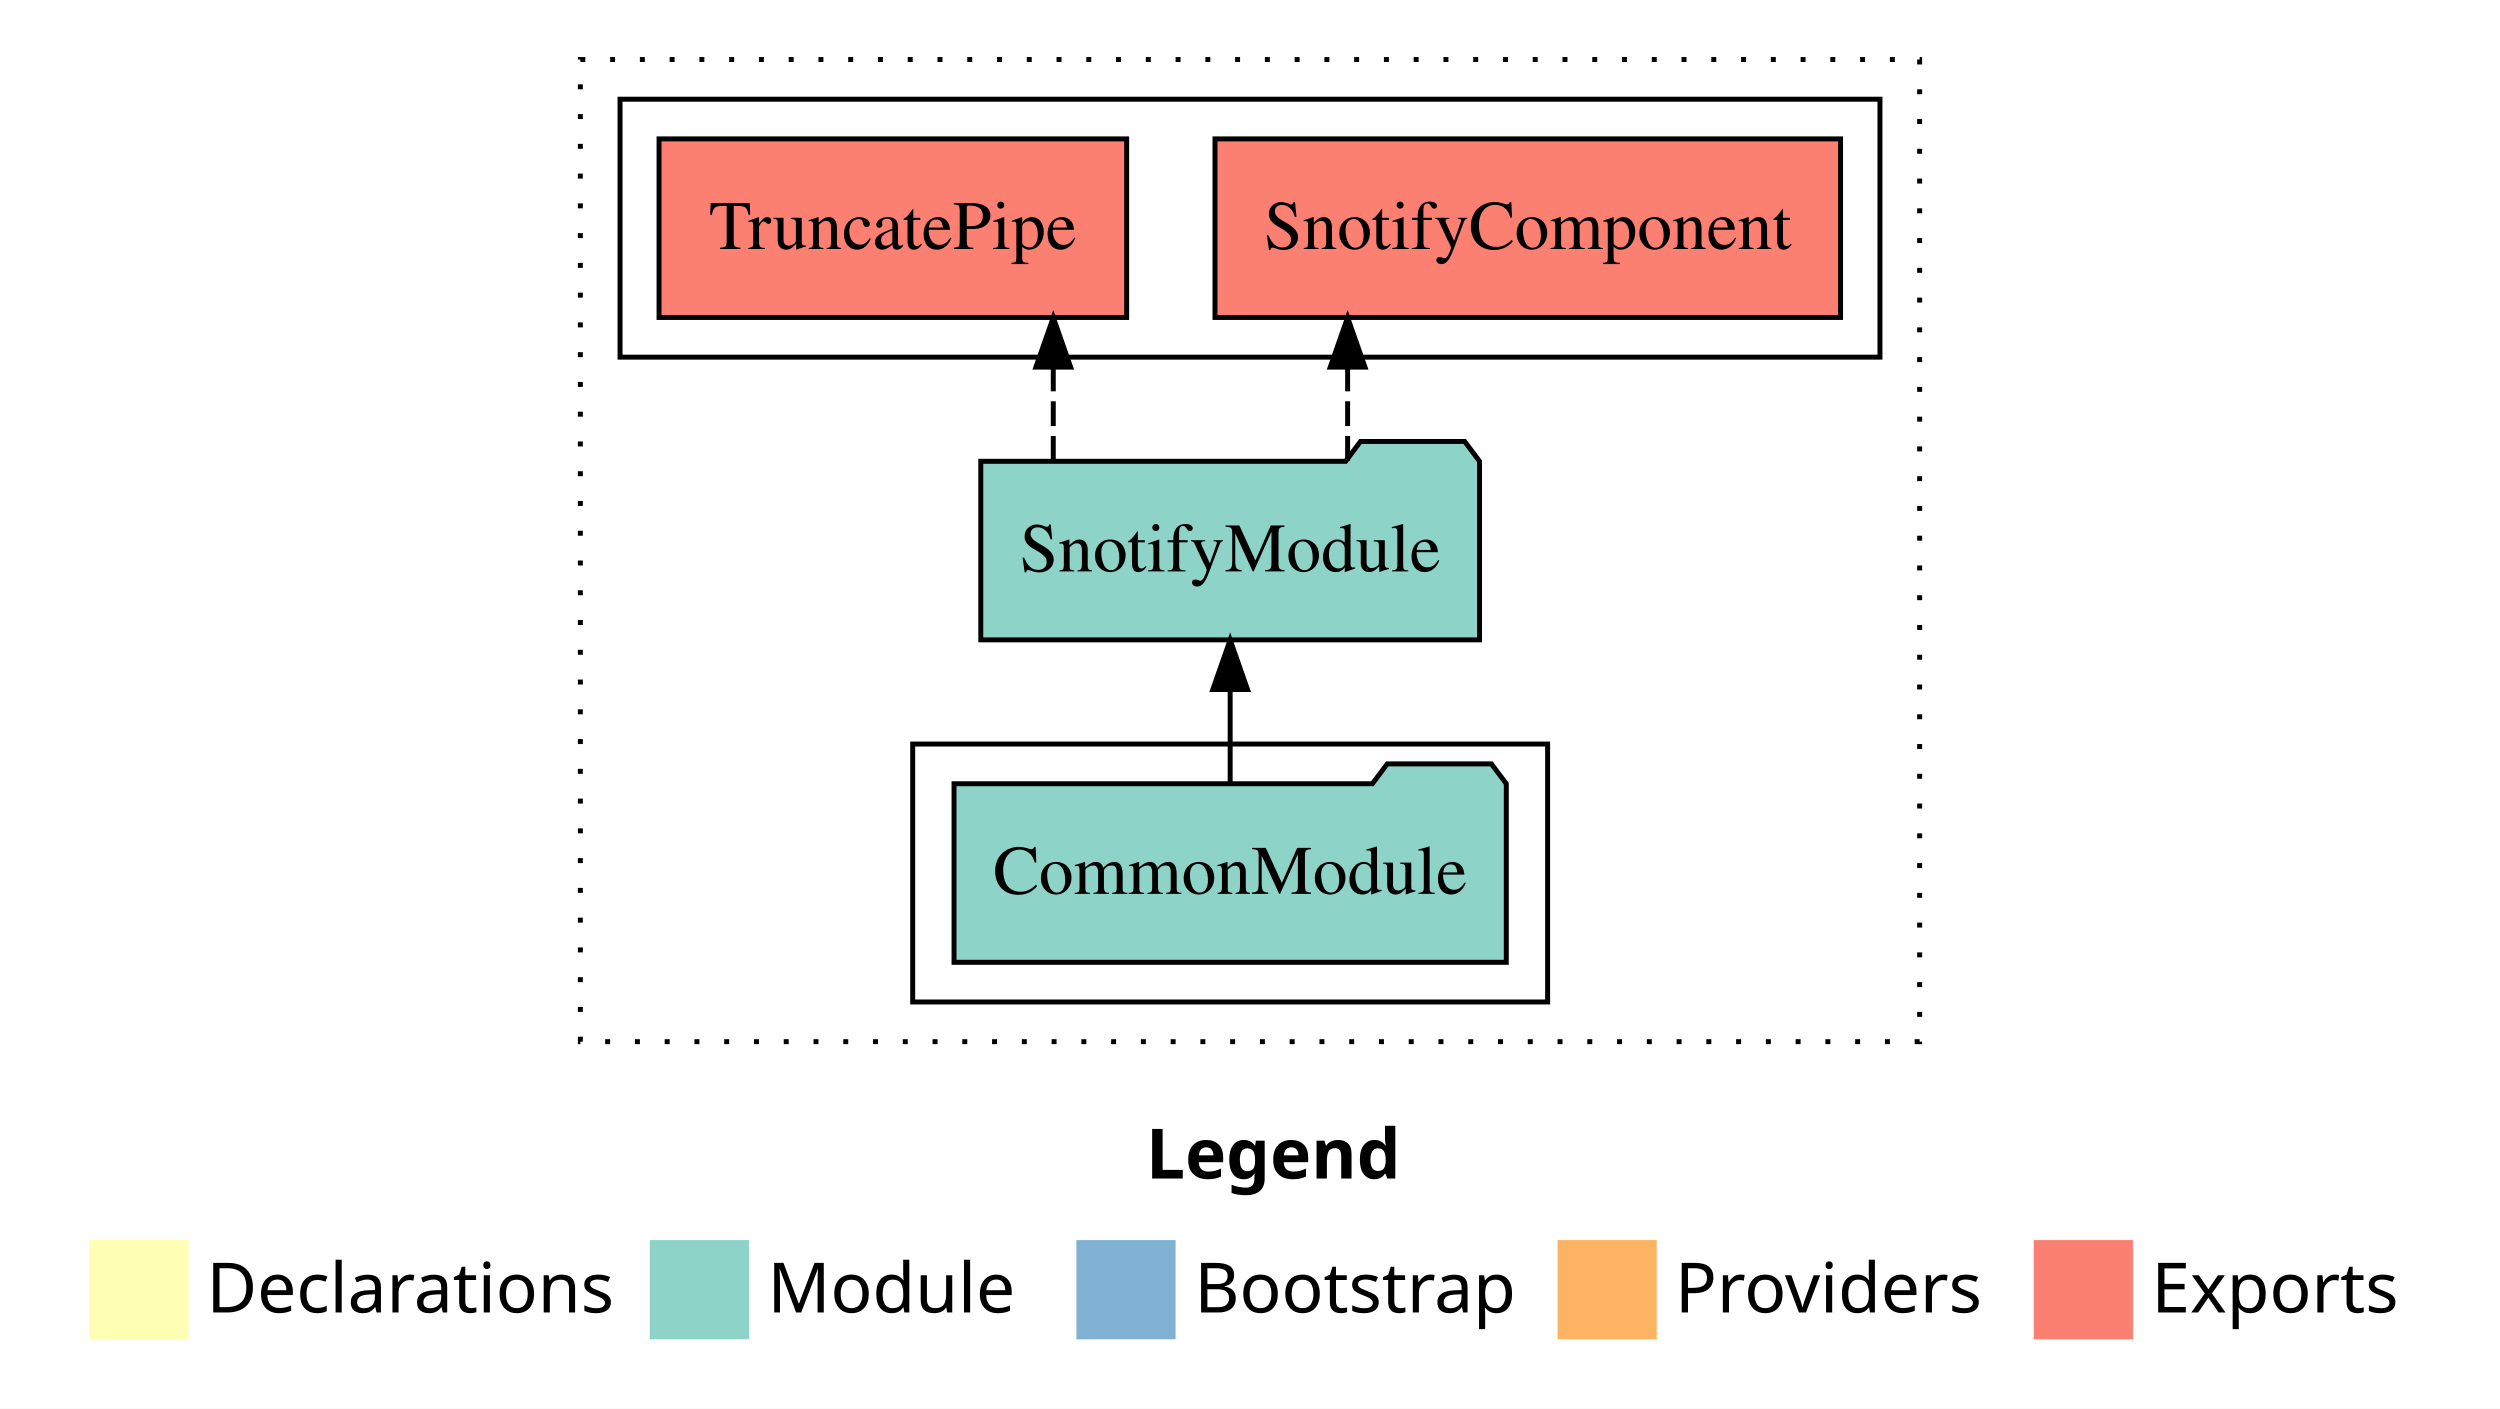
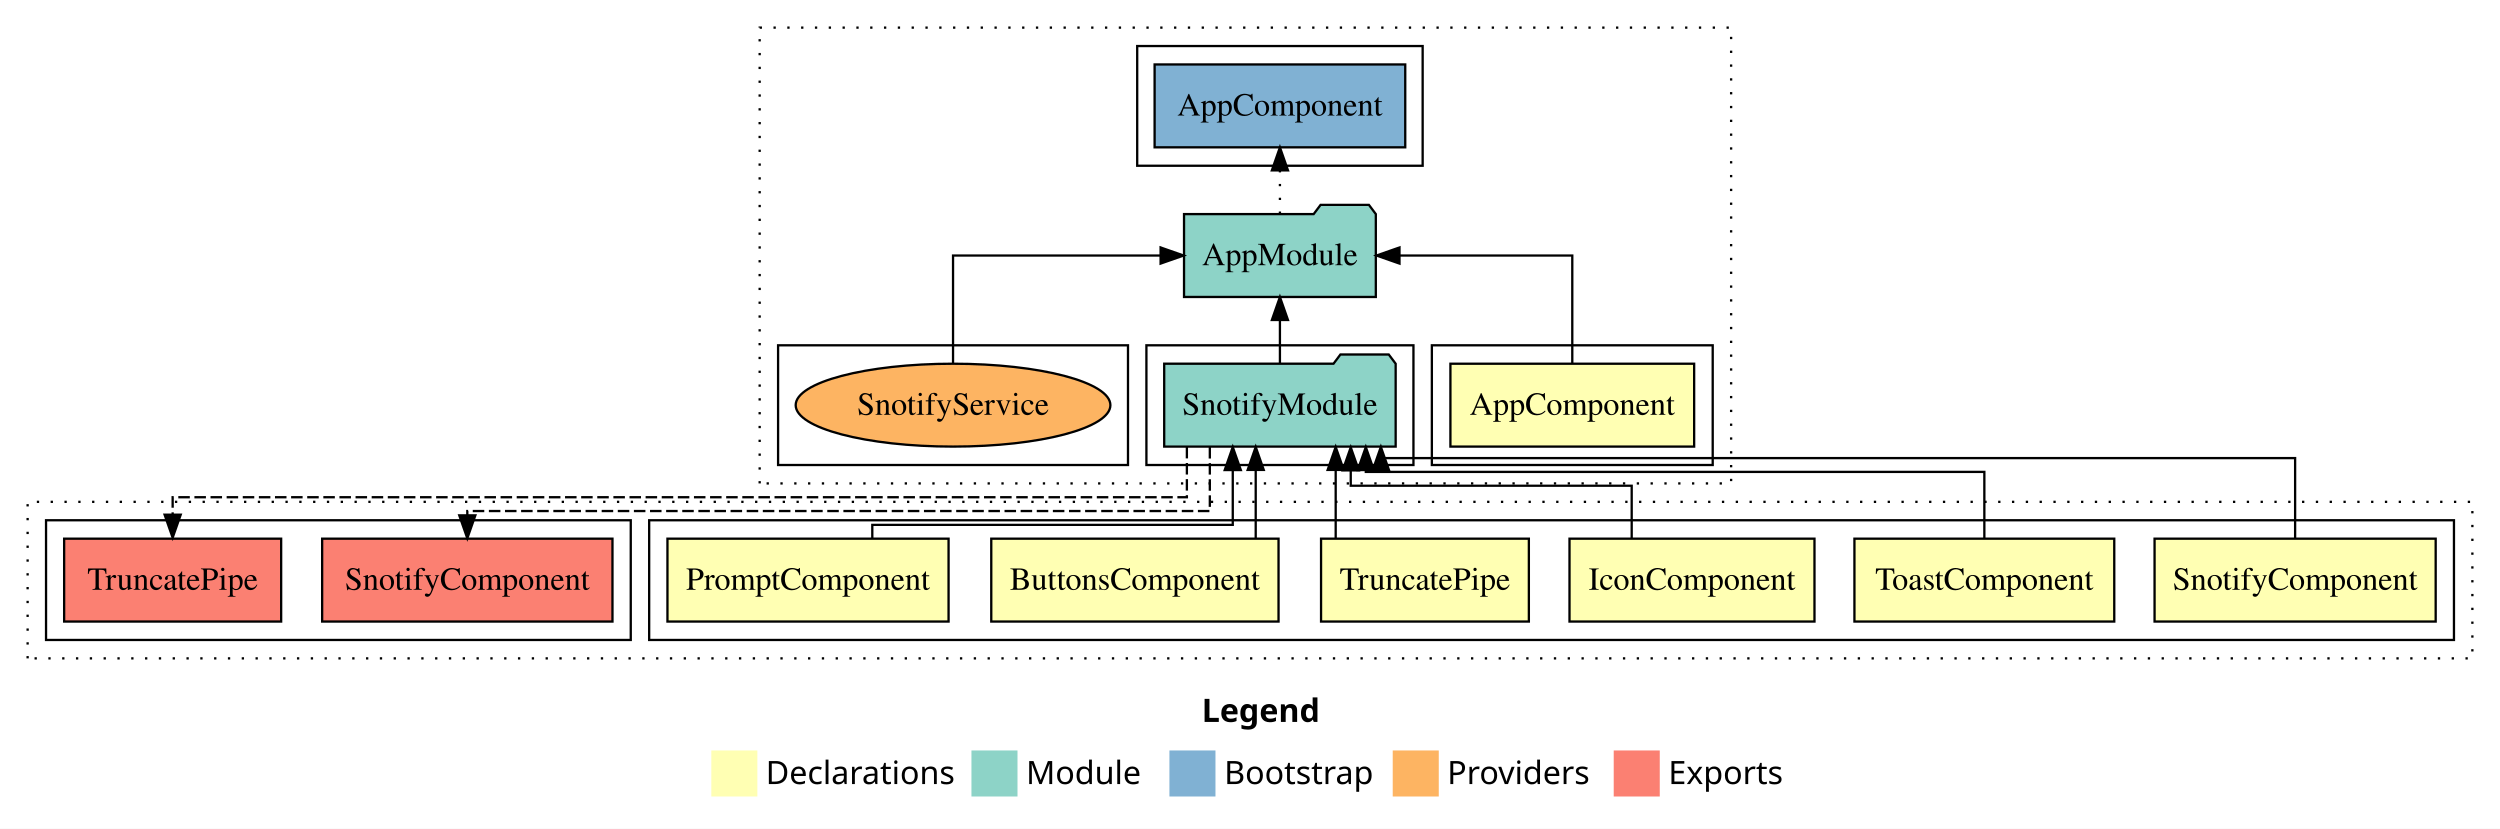
- <svg xmlns="http://www.w3.org/2000/svg" width="504pt" height="284pt" viewBox="0.00 0.00 504.00 284.00">
-   <g id="graph0" class="graph" transform="scale(1 1) rotate(0) translate(4 280)">
-     <polygon fill="#ffffff" stroke="transparent" points="-4,4 -4,-280 500,-280 500,4 -4,4" />
-     <text text-anchor="start" x="227.009" y="-42.4" font-family="sans-serif" font-weight="bold" font-size="14.00" fill="#000000">Legend</text>
-     <polygon fill="#ffffb3" stroke="transparent" points="14,-10 14,-30 34,-30 34,-10 14,-10" />
-     <text text-anchor="start" x="37.629" y="-15.4" font-family="sans-serif" font-size="14.00" fill="#000000">  Declarations</text>
-     <polygon fill="#8dd3c7" stroke="transparent" points="127,-10 127,-30 147,-30 147,-10 127,-10" />
-     <text text-anchor="start" x="150.725" y="-15.4" font-family="sans-serif" font-size="14.00" fill="#000000">  Module</text>
-     <polygon fill="#80b1d3" stroke="transparent" points="213,-10 213,-30 233,-30 233,-10 213,-10" />
-     <text text-anchor="start" x="236.781" y="-15.4" font-family="sans-serif" font-size="14.00" fill="#000000">  Bootstrap</text>
-     <polygon fill="#fdb462" stroke="transparent" points="310,-10 310,-30 330,-30 330,-10 310,-10" />
-     <text text-anchor="start" x="333.673" y="-15.4" font-family="sans-serif" font-size="14.00" fill="#000000">  Providers</text>
-     <polygon fill="#fb8072" stroke="transparent" points="406,-10 406,-30 426,-30 426,-10 406,-10" />
-     <text text-anchor="start" x="429.726" y="-15.4" font-family="sans-serif" font-size="14.00" fill="#000000">  Exports</text>
+ <svg xmlns="http://www.w3.org/2000/svg" width="1086pt" height="360pt" viewBox="0.00 0.00 1086.00 360.00">
+   <g id="graph0" class="graph" transform="scale(1 1) rotate(0) translate(4 356)">
+     <polygon fill="#ffffff" stroke="transparent" points="-4,4 -4,-356 1082,-356 1082,4 -4,4" />
+     <text text-anchor="start" x="518.009" y="-42.4" font-family="sans-serif" font-weight="bold" font-size="14.00" fill="#000000">Legend</text>
+     <polygon fill="#ffffb3" stroke="transparent" points="305,-10 305,-30 325,-30 325,-10 305,-10" />
+     <text text-anchor="start" x="328.629" y="-15.4" font-family="sans-serif" font-size="14.00" fill="#000000">  Declarations</text>
+     <polygon fill="#8dd3c7" stroke="transparent" points="418,-10 418,-30 438,-30 438,-10 418,-10" />
+     <text text-anchor="start" x="441.725" y="-15.4" font-family="sans-serif" font-size="14.00" fill="#000000">  Module</text>
+     <polygon fill="#80b1d3" stroke="transparent" points="504,-10 504,-30 524,-30 524,-10 504,-10" />
+     <text text-anchor="start" x="527.781" y="-15.4" font-family="sans-serif" font-size="14.00" fill="#000000">  Bootstrap</text>
+     <polygon fill="#fdb462" stroke="transparent" points="601,-10 601,-30 621,-30 621,-10 601,-10" />
+     <text text-anchor="start" x="624.673" y="-15.4" font-family="sans-serif" font-size="14.00" fill="#000000">  Providers</text>
+     <polygon fill="#fb8072" stroke="transparent" points="697,-10 697,-30 717,-30 717,-10 697,-10" />
+     <text text-anchor="start" x="720.726" y="-15.4" font-family="sans-serif" font-size="14.00" fill="#000000">  Exports</text>
    <g id="clust1" class="cluster">
-       <polygon fill="none" stroke="#000000" stroke-dasharray="1,5" points="113,-70 113,-268 383,-268 383,-70 113,-70" />
+       <polygon fill="none" stroke="#000000" stroke-dasharray="1,5" points="326,-146 326,-344 748,-344 748,-146 326,-146" />
    </g>
-     <g id="clust3" class="cluster">
-       <polygon fill="none" stroke="#000000" points="180,-78 180,-130 308,-130 308,-78 180,-78" />
+     <g id="clust2" class="cluster">
+       <polygon fill="none" stroke="#000000" points="618,-154 618,-206 740,-206 740,-154 618,-154" />
    </g>
    <g id="clust4" class="cluster">
-       <polygon fill="none" stroke="#000000" points="121,-208 121,-260 375,-260 375,-208 121,-208" />
+       <polygon fill="none" stroke="#000000" points="494,-154 494,-206 610,-206 610,-154 494,-154" />
+     </g>
+     <g id="clust6" class="cluster">
+       <polygon fill="none" stroke="#000000" points="490,-284 490,-336 614,-336 614,-284 490,-284" />
+     </g>
+     <g id="clust7" class="cluster">
+       <polygon fill="none" stroke="#000000" points="334,-154 334,-206 486,-206 486,-154 334,-154" />
+     </g>
+     <g id="clust8" class="cluster">
+       <polygon fill="none" stroke="#000000" stroke-dasharray="1,5" points="8,-70 8,-138 1070,-138 1070,-70 8,-70" />
+     </g>
+     <g id="clust9" class="cluster">
+       <polygon fill="none" stroke="#000000" points="278,-78 278,-130 1062,-130 1062,-78 278,-78" />
+     </g>
+     <g id="clust17" class="cluster">
+       <polygon fill="none" stroke="#000000" points="16,-78 16,-130 270,-130 270,-78 16,-78" />
    </g>
    <g id="node1" class="node">
-       <polygon fill="#8dd3c7" stroke="#000000" points="299.668,-122 296.668,-126 275.668,-126 272.668,-122 188.332,-122 188.332,-86 299.668,-86 299.668,-122" />
-       <text text-anchor="middle" x="244" y="-99.8" font-family="Times,serif" font-size="14.00" fill="#000000">CommonModule</text>
+       <polygon fill="#ffffb3" stroke="#000000" points="731.94,-198 626.06,-198 626.06,-162 731.94,-162 731.94,-198" />
+       <text text-anchor="middle" x="679" y="-175.8" font-family="Times,serif" font-size="14.00" fill="#000000">AppComponent</text>
    </g>
    <g id="node2" class="node">
-       <polygon fill="#8dd3c7" stroke="#000000" points="294.274,-187 291.274,-191 270.274,-191 267.274,-187 193.726,-187 193.726,-151 294.274,-151 294.274,-187" />
-       <text text-anchor="middle" x="244" y="-164.8" font-family="Times,serif" font-size="14.00" fill="#000000">SnotifyModule</text>
+       <polygon fill="#8dd3c7" stroke="#000000" points="593.657,-263 590.657,-267 569.657,-267 566.657,-263 510.343,-263 510.343,-227 593.657,-227 593.657,-263" />
+       <text text-anchor="middle" x="552" y="-240.8" font-family="Times,serif" font-size="14.00" fill="#000000">AppModule</text>
    </g>
    <g id="edge1" class="edge">
-       <path fill="none" stroke="#000000" d="M244,-122.106C244,-122.106 244,-140.991 244,-140.991" />
-       <polygon fill="#000000" stroke="#000000" points="240.5,-140.991 244,-150.991 247.5,-140.991 240.5,-140.991" />
+       <path fill="none" stroke="#000000" d="M679,-198.106C679,-217.339 679,-245 679,-245 679,-245 603.937,-245 603.937,-245" />
+       <polygon fill="#000000" stroke="#000000" points="603.937,-241.5 593.937,-245 603.937,-248.5 603.937,-241.5" />
+     </g>
+     <g id="node4" class="node">
+       <polygon fill="#80b1d3" stroke="#000000" points="606.439,-328 497.561,-328 497.561,-292 606.439,-292 606.439,-328" />
+       <text text-anchor="middle" x="552" y="-305.8" font-family="Times,serif" font-size="14.00" fill="#000000">AppComponent </text>
+     </g>
+     <g id="edge3" class="edge">
+       <path fill="none" stroke="#000000" stroke-dasharray="1,5" d="M552,-263.106C552,-263.106 552,-281.991 552,-281.991" />
+       <polygon fill="#000000" stroke="#000000" points="548.5,-281.991 552,-291.991 555.5,-281.991 548.5,-281.991" />
    </g>
    <g id="node3" class="node">
-       <polygon fill="#fb8072" stroke="#000000" points="367.057,-252 240.943,-252 240.943,-216 367.057,-216 367.057,-252" />
-       <text text-anchor="middle" x="304" y="-229.8" font-family="Times,serif" font-size="14.00" fill="#000000">SnotifyComponent </text>
+       <polygon fill="#8dd3c7" stroke="#000000" points="602.274,-198 599.274,-202 578.274,-202 575.274,-198 501.726,-198 501.726,-162 602.274,-162 602.274,-198" />
+       <text text-anchor="middle" x="552" y="-175.8" font-family="Times,serif" font-size="14.00" fill="#000000">SnotifyModule</text>
    </g>
    <g id="edge2" class="edge">
-       <path fill="none" stroke="#000000" stroke-dasharray="5,2" d="M267.679,-187.106C267.679,-187.106 267.679,-205.991 267.679,-205.991" />
-       <polygon fill="#000000" stroke="#000000" points="264.179,-205.991 267.679,-215.991 271.179,-205.991 264.179,-205.991" />
+       <path fill="none" stroke="#000000" d="M552,-198.106C552,-198.106 552,-216.991 552,-216.991" />
+       <polygon fill="#000000" stroke="#000000" points="548.5,-216.991 552,-226.991 555.5,-216.991 548.5,-216.991" />
    </g>
-     <g id="node4" class="node">
-       <polygon fill="#fb8072" stroke="#000000" points="223.136,-252 128.864,-252 128.864,-216 223.136,-216 223.136,-252" />
-       <text text-anchor="middle" x="176" y="-229.8" font-family="Times,serif" font-size="14.00" fill="#000000">TruncatePipe </text>
+     <g id="node12" class="node">
+       <polygon fill="#fb8072" stroke="#000000" points="262.057,-122 135.943,-122 135.943,-86 262.057,-86 262.057,-122" />
+       <text text-anchor="middle" x="199" y="-99.8" font-family="Times,serif" font-size="14.00" fill="#000000">SnotifyComponent </text>
    </g>
-     <g id="edge3" class="edge">
-       <path fill="none" stroke="#000000" stroke-dasharray="5,2" d="M208.34,-187.106C208.34,-187.106 208.34,-205.991 208.34,-205.991" />
-       <polygon fill="#000000" stroke="#000000" points="204.84,-205.991 208.34,-215.991 211.84,-205.991 204.84,-205.991" />
+     <g id="edge11" class="edge">
+       <path fill="none" stroke="#000000" stroke-dasharray="5,2" d="M521.547,-161.82C521.547,-148.962 521.547,-134 521.547,-134 521.547,-134 199,-134 199,-134 199,-134 199,-132.143 199,-132.143" />
+       <polygon fill="#000000" stroke="#000000" points="202.5,-132.143 199,-122.143 195.5,-132.143 202.5,-132.143" />
+     </g>
+     <g id="node13" class="node">
+       <polygon fill="#fb8072" stroke="#000000" points="118.135,-122 23.864,-122 23.864,-86 118.135,-86 118.135,-122" />
+       <text text-anchor="middle" x="71" y="-99.8" font-family="Times,serif" font-size="14.00" fill="#000000">TruncatePipe </text>
+     </g>
+     <g id="edge12" class="edge">
+       <path fill="none" stroke="#000000" stroke-dasharray="5,2" d="M511.58,-161.873C511.58,-151.289 511.58,-140 511.58,-140 511.58,-140 71,-140 71,-140 71,-140 71,-132.422 71,-132.422" />
+       <polygon fill="#000000" stroke="#000000" points="74.5,-132.422 71,-122.422 67.5,-132.422 74.5,-132.422" />
+     </g>
+     <g id="node5" class="node">
+       <ellipse fill="#fdb462" stroke="#000000" cx="410" cy="-180" rx="68.356" ry="18" />
+       <text text-anchor="middle" x="410" y="-175.8" font-family="Times,serif" font-size="14.00" fill="#000000">SnotifyService</text>
+     </g>
+     <g id="edge4" class="edge">
+       <path fill="none" stroke="#000000" d="M410,-198.106C410,-217.339 410,-245 410,-245 410,-245 500.163,-245 500.163,-245" />
+       <polygon fill="#000000" stroke="#000000" points="500.163,-248.5 510.163,-245 500.163,-241.5 500.163,-248.5" />
+     </g>
+     <g id="node6" class="node">
+       <polygon fill="#ffffb3" stroke="#000000" points="1054.058,-122 931.942,-122 931.942,-86 1054.058,-86 1054.058,-122" />
+       <text text-anchor="middle" x="993" y="-99.8" font-family="Times,serif" font-size="14.00" fill="#000000">SnotifyComponent</text>
+     </g>
+     <g id="edge5" class="edge">
+       <path fill="none" stroke="#000000" d="M993,-122.24C993,-137.571 993,-157 993,-157 993,-157 595.846,-157 595.846,-157 595.846,-157 595.846,-157.488 595.846,-157.488" />
+       <polygon fill="#000000" stroke="#000000" points="592.346,-151.878 595.846,-161.878 599.346,-151.878 592.346,-151.878" />
+     </g>
+     <g id="node7" class="node">
+       <polygon fill="#ffffb3" stroke="#000000" points="914.436,-122 801.564,-122 801.564,-86 914.436,-86 914.436,-122" />
+       <text text-anchor="middle" x="858" y="-99.8" font-family="Times,serif" font-size="14.00" fill="#000000">ToastComponent</text>
+     </g>
+     <g id="edge6" class="edge">
+       <path fill="none" stroke="#000000" d="M858,-122.037C858,-135.291 858,-151 858,-151 858,-151 589.305,-151 589.305,-151 589.305,-151 589.305,-152.08 589.305,-152.08" />
+       <polygon fill="#000000" stroke="#000000" points="585.805,-151.798 589.305,-161.798 592.805,-151.799 585.805,-151.798" />
+     </g>
+     <g id="node8" class="node">
+       <polygon fill="#ffffb3" stroke="#000000" points="784.208,-122 677.792,-122 677.792,-86 784.208,-86 784.208,-122" />
+       <text text-anchor="middle" x="731" y="-99.8" font-family="Times,serif" font-size="14.00" fill="#000000">IconComponent</text>
+     </g>
+     <g id="edge7" class="edge">
+       <path fill="none" stroke="#000000" d="M704.808,-122.103C704.808,-133.086 704.808,-145 704.808,-145 704.808,-145 582.764,-145 582.764,-145 582.764,-145 582.764,-151.68 582.764,-151.68" />
+       <polygon fill="#000000" stroke="#000000" points="579.264,-151.68 582.764,-161.68 586.264,-151.68 579.264,-151.68" />
+     </g>
+     <g id="node9" class="node">
+       <polygon fill="#ffffb3" stroke="#000000" points="660.136,-122 569.864,-122 569.864,-86 660.136,-86 660.136,-122" />
+       <text text-anchor="middle" x="615" y="-99.8" font-family="Times,serif" font-size="14.00" fill="#000000">TruncatePipe</text>
+     </g>
+     <g id="edge8" class="edge">
+       <path fill="none" stroke="#000000" d="M576.223,-122.011C576.223,-122.011 576.223,-151.855 576.223,-151.855" />
+       <polygon fill="#000000" stroke="#000000" points="572.723,-151.855 576.223,-161.855 579.723,-151.855 572.723,-151.855" />
+     </g>
+     <g id="node10" class="node">
+       <polygon fill="#ffffb3" stroke="#000000" points="551.395,-122 426.605,-122 426.605,-86 551.395,-86 551.395,-122" />
+       <text text-anchor="middle" x="489" y="-99.8" font-family="Times,serif" font-size="14.00" fill="#000000">ButtonsComponent</text>
+     </g>
+     <g id="edge9" class="edge">
+       <path fill="none" stroke="#000000" d="M541.481,-122.011C541.481,-122.011 541.481,-151.855 541.481,-151.855" />
+       <polygon fill="#000000" stroke="#000000" points="537.981,-151.855 541.481,-161.855 544.981,-151.855 537.981,-151.855" />
+     </g>
+     <g id="node11" class="node">
+       <polygon fill="#ffffb3" stroke="#000000" points="408.058,-122 285.942,-122 285.942,-86 408.058,-86 408.058,-122" />
+       <text text-anchor="middle" x="347" y="-99.8" font-family="Times,serif" font-size="14.00" fill="#000000">PromptComponent</text>
+     </g>
+     <g id="edge10" class="edge">
+       <path fill="none" stroke="#000000" d="M374.925,-122.19C374.925,-125.538 374.925,-128 374.925,-128 374.925,-128 531.514,-128 531.514,-128 531.514,-128 531.514,-151.813 531.514,-151.813" />
+       <polygon fill="#000000" stroke="#000000" points="528.014,-151.813 531.514,-161.813 535.014,-151.813 528.014,-151.813" />
    </g>
  </g>
</svg>
